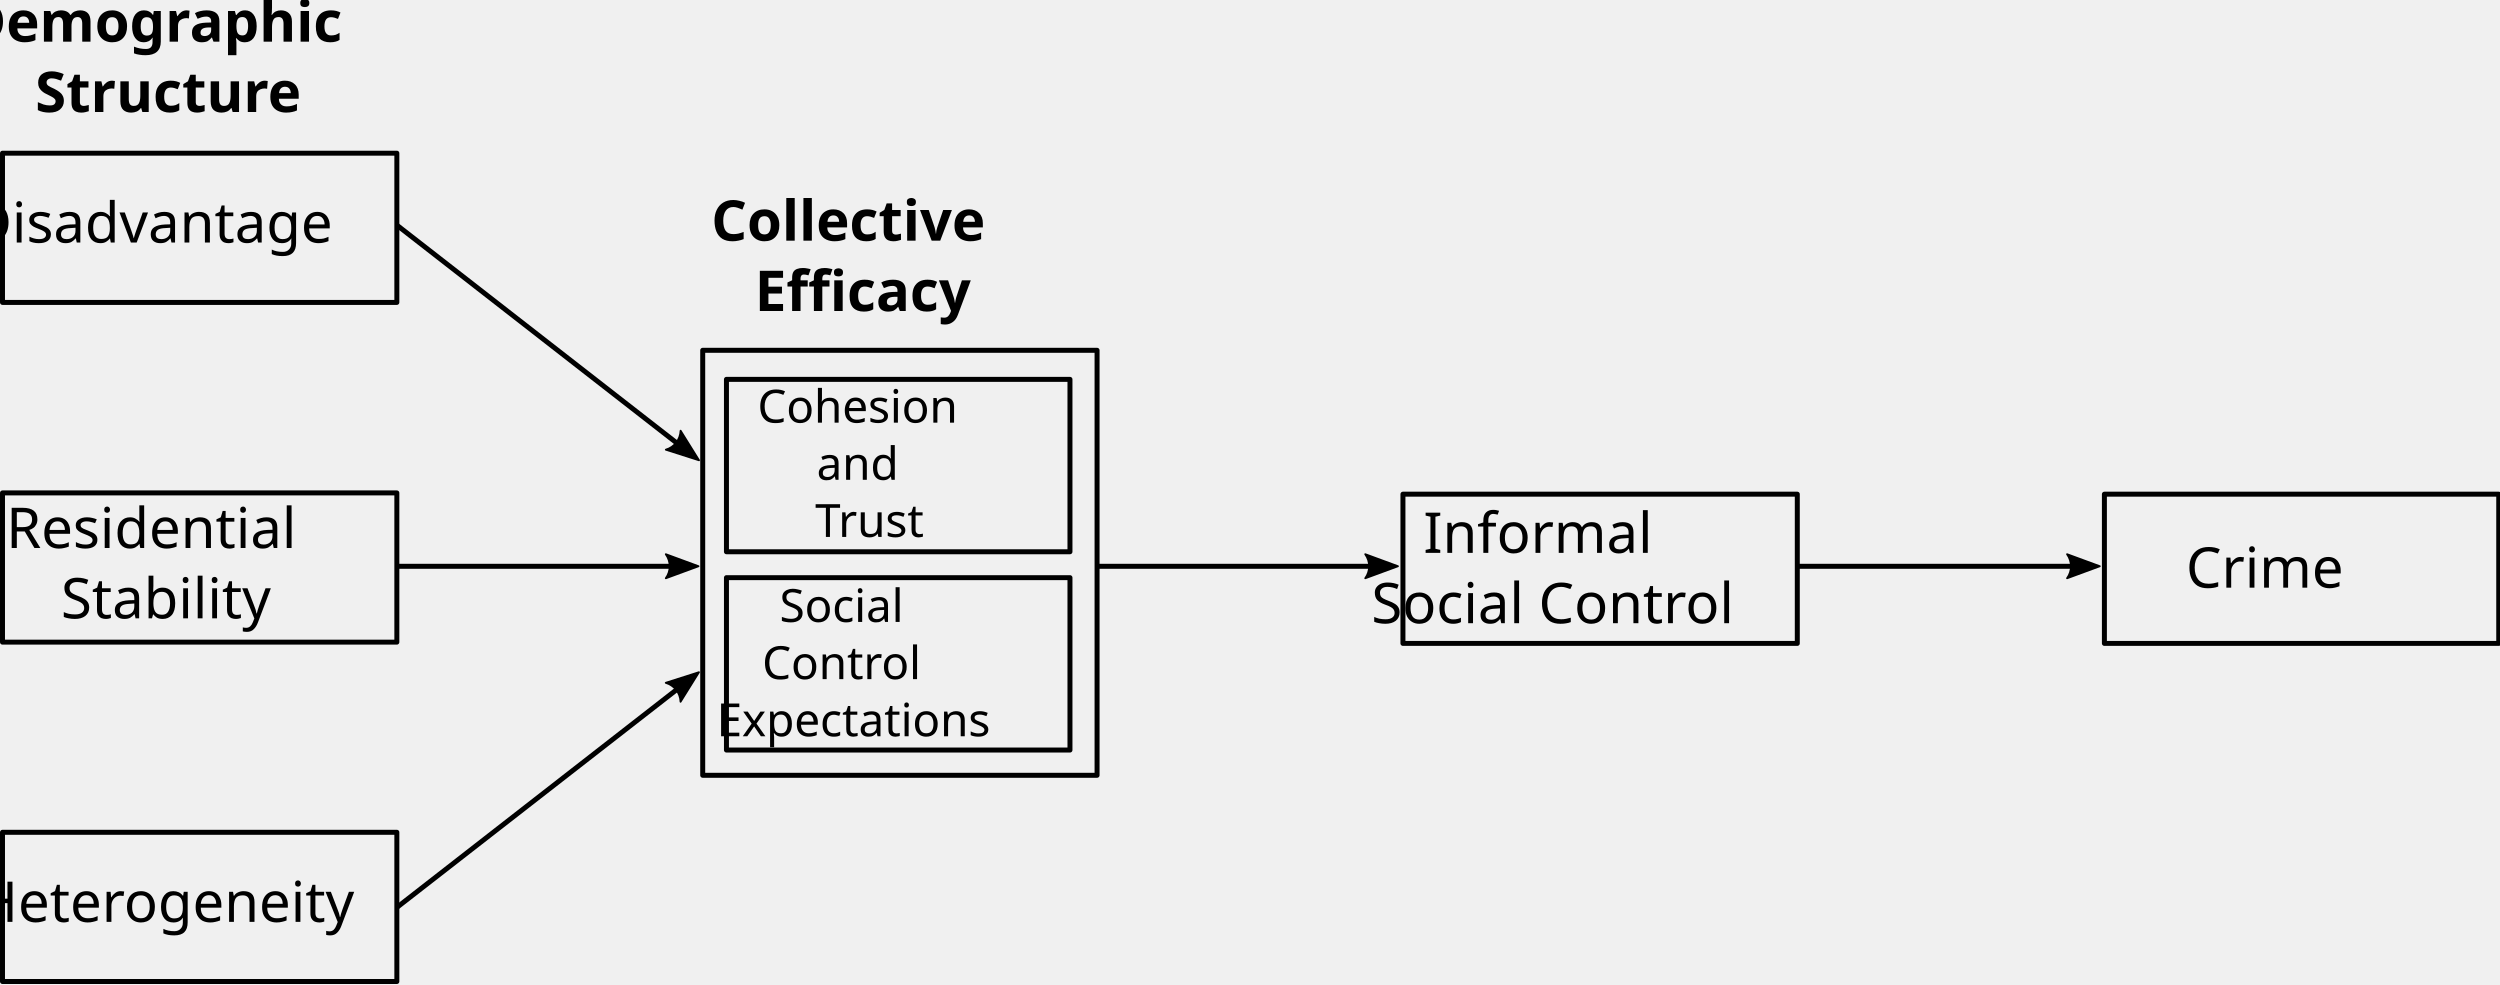
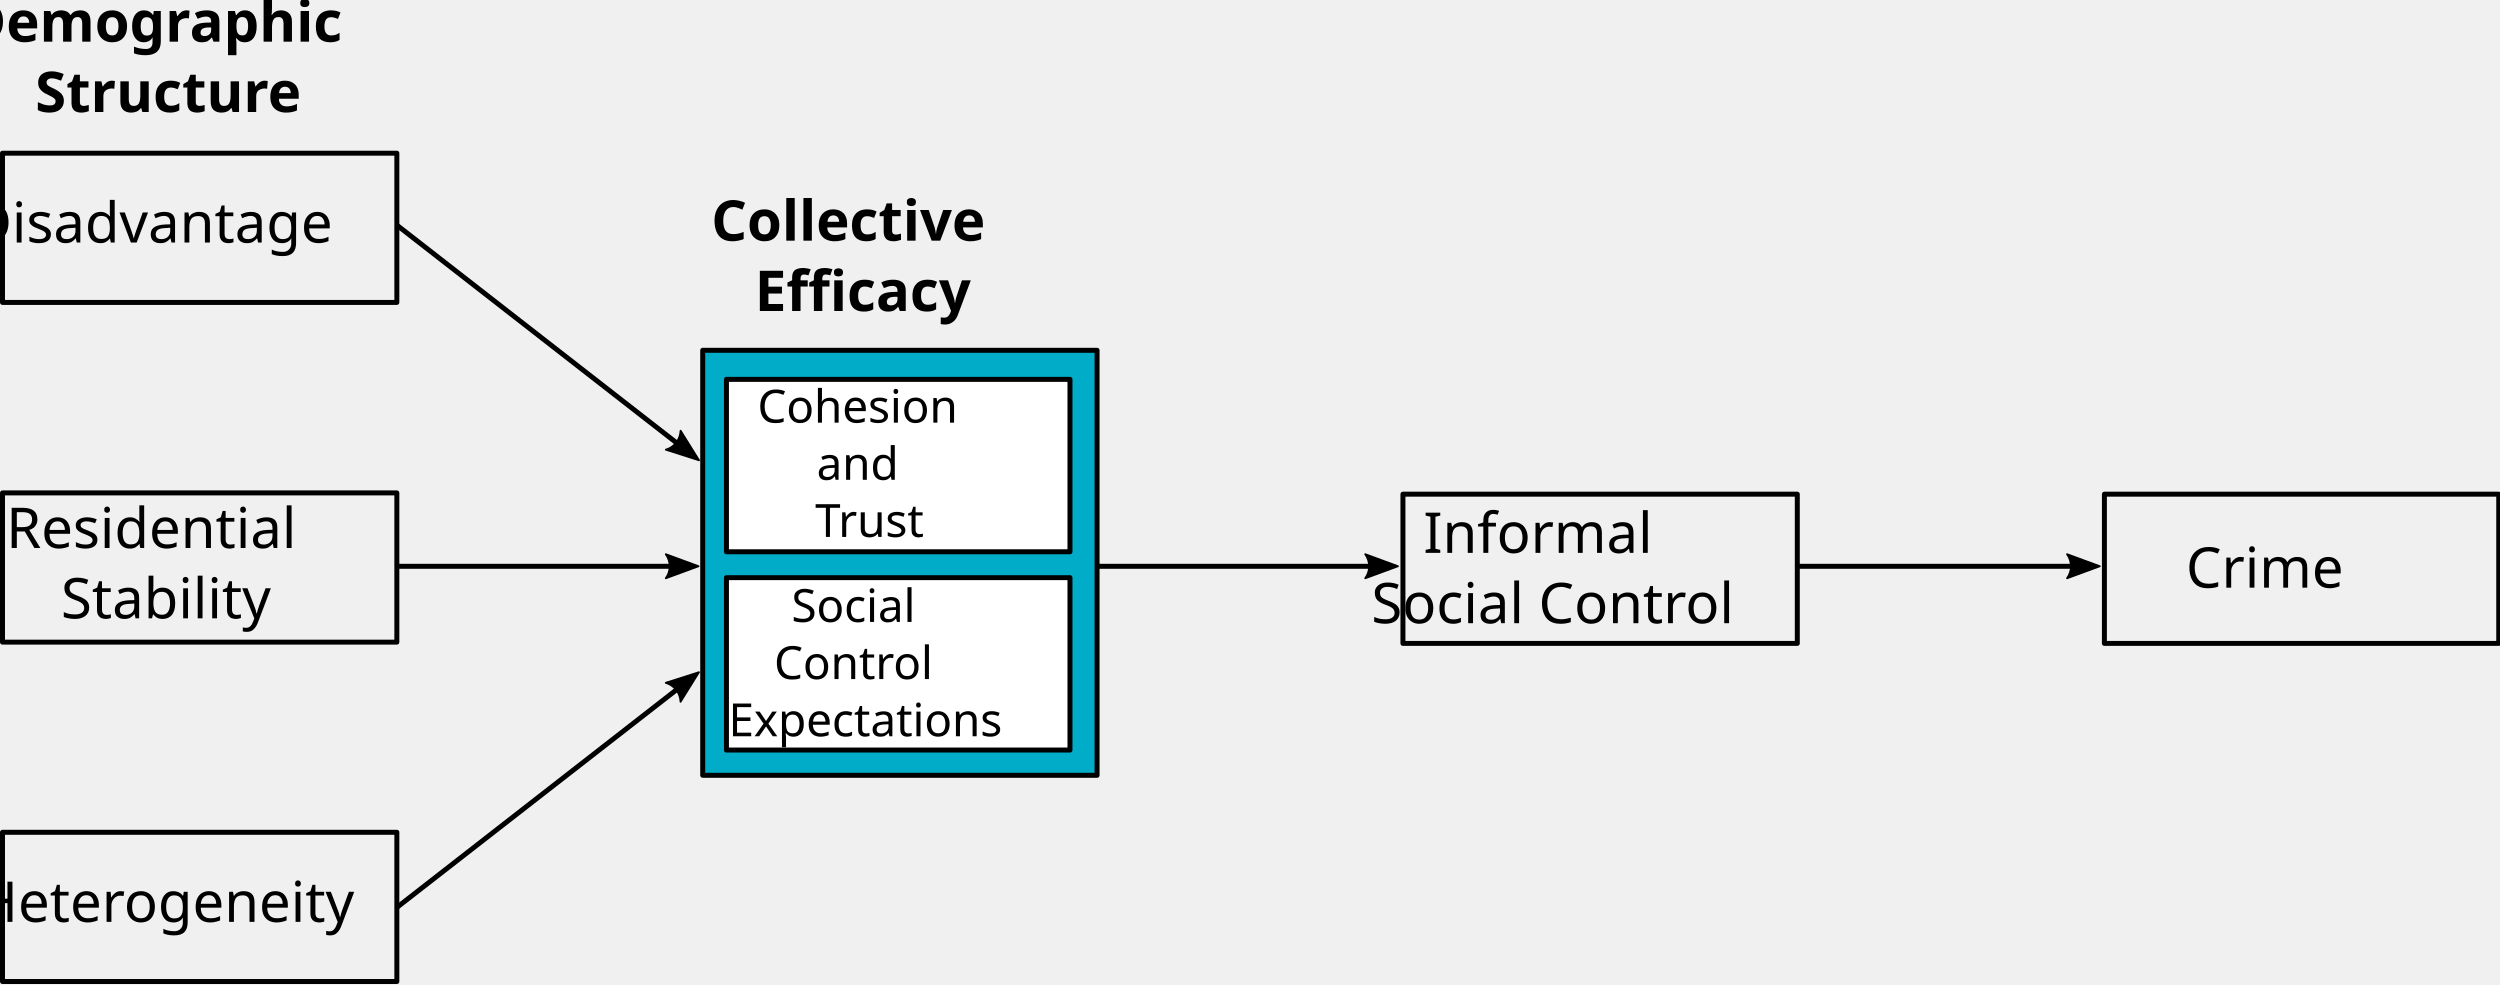
<svg xmlns="http://www.w3.org/2000/svg" width="250.768mm" height="98.738mm" viewBox="0 0 250.768 98.738" version="1.1" id="svg8">
  <defs id="defs2">
    <marker style="overflow:visible" id="Arrow2Mend" refX="0" refY="0" orient="auto">
      <path transform="scale(-0.6)" d="M 8.719,4.034 -2.207,0.016 8.719,-4.002 c -1.745,2.372 -1.735,5.617 -6e-7,8.035 z" style="fill:#000000;fill-opacity:1;fill-rule:evenodd;stroke:#000000;stroke-width:0.625;stroke-linejoin:round;stroke-opacity:1" id="path3045" />
    </marker>
    <marker style="overflow:visible" id="Arrow2Mend-6" refX="0" refY="0" orient="auto">
      <path transform="scale(-0.6)" d="M 8.719,4.034 -2.207,0.016 8.719,-4.002 c -1.745,2.372 -1.735,5.617 -6e-7,8.035 z" style="fill:#000000;fill-opacity:1;fill-rule:evenodd;stroke:#000000;stroke-width:0.625;stroke-linejoin:round;stroke-opacity:1" id="path3045-9" />
    </marker>
    <marker style="overflow:visible" id="Arrow2Mend-1" refX="0" refY="0" orient="auto">
      <path transform="scale(-0.6)" d="M 8.719,4.034 -2.207,0.016 8.719,-4.002 c -1.745,2.372 -1.735,5.617 -6e-7,8.035 z" style="fill:#000000;fill-opacity:1;fill-rule:evenodd;stroke:#000000;stroke-width:0.625;stroke-linejoin:round;stroke-opacity:1" id="path3045-6" />
    </marker>
    <marker style="overflow:visible" id="Arrow2Mend-17" refX="0" refY="0" orient="auto">
      <path transform="scale(-0.6)" d="M 8.719,4.034 -2.207,0.016 8.719,-4.002 c -1.745,2.372 -1.735,5.617 -6e-7,8.035 z" style="fill:#000000;fill-opacity:1;fill-rule:evenodd;stroke:#000000;stroke-width:0.625;stroke-linejoin:round;stroke-opacity:1" id="path3045-8" />
    </marker>
    <marker style="overflow:visible" id="Arrow2Mend-2" refX="0" refY="0" orient="auto">
      <path transform="scale(-0.6)" d="M 8.719,4.034 -2.207,0.016 8.719,-4.002 c -1.745,2.372 -1.735,5.617 -6e-7,8.035 z" style="fill:#000000;fill-opacity:1;fill-rule:evenodd;stroke:#000000;stroke-width:0.625;stroke-linejoin:round;stroke-opacity:1" id="path3045-4" />
    </marker>
    <marker style="overflow:visible" id="Arrow2Mend-3" refX="0" refY="0" orient="auto">
      <path transform="scale(-0.6)" d="M 8.719,4.034 -2.207,0.016 8.719,-4.002 c -1.745,2.372 -1.735,5.617 -6e-7,8.035 z" style="fill:#000000;fill-opacity:1;fill-rule:evenodd;stroke:#000000;stroke-width:0.625;stroke-linejoin:round;stroke-opacity:1" id="path3045-83" />
    </marker>
    <marker style="overflow:visible" id="Arrow2Mend-17-9" refX="0" refY="0" orient="auto">
      <path transform="scale(-0.6)" d="M 8.719,4.034 -2.207,0.016 8.719,-4.002 c -1.745,2.372 -1.735,5.617 -6e-7,8.035 z" style="fill:#000000;fill-opacity:1;fill-rule:evenodd;stroke:#000000;stroke-width:0.625;stroke-linejoin:round;stroke-opacity:1" id="path3045-8-0" />
    </marker>
    <marker style="overflow:visible" id="Arrow2Mend-2-0" refX="0" refY="0" orient="auto">
      <path transform="scale(-0.6)" d="M 8.719,4.034 -2.207,0.016 8.719,-4.002 c -1.745,2.372 -1.735,5.617 -6e-7,8.035 z" style="fill:#000000;fill-opacity:1;fill-rule:evenodd;stroke:#000000;stroke-width:0.625;stroke-linejoin:round;stroke-opacity:1" id="path3045-4-4" />
    </marker>
    <marker style="overflow:visible" id="Arrow2Mend-20" refX="0" refY="0" orient="auto">
      <path transform="scale(-0.6)" d="M 8.719,4.034 -2.207,0.016 8.719,-4.002 c -1.745,2.372 -1.735,5.617 -6e-7,8.035 z" style="fill:#000000;fill-opacity:1;fill-rule:evenodd;stroke:#000000;stroke-width:0.625;stroke-linejoin:round;stroke-opacity:1" id="path3045-3" />
    </marker>
    <marker style="overflow:visible" id="Arrow2Mend-17-2" refX="0" refY="0" orient="auto">
      <path transform="scale(-0.6)" d="M 8.719,4.034 -2.207,0.016 8.719,-4.002 c -1.745,2.372 -1.735,5.617 -6e-7,8.035 z" style="fill:#000000;fill-opacity:1;fill-rule:evenodd;stroke:#000000;stroke-width:0.625;stroke-linejoin:round;stroke-opacity:1" id="path3045-8-1" />
    </marker>
    <marker style="overflow:visible" id="Arrow2Mend-2-00" refX="0" refY="0" orient="auto">
      <path transform="scale(-0.6)" d="M 8.719,4.034 -2.207,0.016 8.719,-4.002 c -1.745,2.372 -1.735,5.617 -6e-7,8.035 z" style="fill:#000000;fill-opacity:1;fill-rule:evenodd;stroke:#000000;stroke-width:0.625;stroke-linejoin:round;stroke-opacity:1" id="path3045-4-5" />
    </marker>
    <marker style="overflow:visible" id="Arrow2Mend-5" refX="0" refY="0" orient="auto">
      <path transform="scale(-0.6)" d="M 8.719,4.034 -2.207,0.016 8.719,-4.002 c -1.745,2.372 -1.735,5.617 -6e-7,8.035 z" style="fill:#000000;fill-opacity:1;fill-rule:evenodd;stroke:#000000;stroke-width:0.625;stroke-linejoin:round;stroke-opacity:1" id="path3045-68" />
    </marker>
    <marker style="overflow:visible" id="Arrow2Mend-17-5" refX="0" refY="0" orient="auto">
      <path transform="scale(-0.6)" d="M 8.719,4.034 -2.207,0.016 8.719,-4.002 c -1.745,2.372 -1.735,5.617 -6e-7,8.035 z" style="fill:#000000;fill-opacity:1;fill-rule:evenodd;stroke:#000000;stroke-width:0.625;stroke-linejoin:round;stroke-opacity:1" id="path3045-8-5" />
    </marker>
    <marker style="overflow:visible" id="Arrow2Mend-2-8" refX="0" refY="0" orient="auto">
      <path transform="scale(-0.6)" d="M 8.719,4.034 -2.207,0.016 8.719,-4.002 c -1.745,2.372 -1.735,5.617 -6e-7,8.035 z" style="fill:#000000;fill-opacity:1;fill-rule:evenodd;stroke:#000000;stroke-width:0.625;stroke-linejoin:round;stroke-opacity:1" id="path3045-4-3" />
    </marker>
    <marker style="overflow:visible" id="Arrow2Mend-5-1" refX="0" refY="0" orient="auto">
      <path transform="scale(-0.6)" d="M 8.719,4.034 -2.207,0.016 8.719,-4.002 c -1.745,2.372 -1.735,5.617 -6e-7,8.035 z" style="fill:#000000;fill-opacity:1;fill-rule:evenodd;stroke:#000000;stroke-width:0.625;stroke-linejoin:round;stroke-opacity:1" id="path3045-68-6" />
    </marker>
    <marker style="overflow:visible" id="Arrow2Mend-5-1-9" refX="0" refY="0" orient="auto">
      <path transform="scale(-0.6)" d="M 8.719,4.034 -2.207,0.016 8.719,-4.002 c -1.745,2.372 -1.735,5.617 -6e-7,8.035 z" style="fill:#000000;fill-opacity:1;fill-rule:evenodd;stroke:#000000;stroke-width:0.625;stroke-linejoin:round;stroke-opacity:1" id="path3045-68-6-4" />
    </marker>
    <marker style="overflow:visible" id="Arrow2Mend-5-1-3" refX="0" refY="0" orient="auto">
      <path transform="scale(-0.6)" d="M 8.719,4.034 -2.207,0.016 8.719,-4.002 c -1.745,2.372 -1.735,5.617 -6e-7,8.035 z" style="fill:#000000;fill-opacity:1;fill-rule:evenodd;stroke:#000000;stroke-width:0.625;stroke-linejoin:round;stroke-opacity:1" id="path3045-68-6-2" />
    </marker>
    <marker style="overflow:visible" id="Arrow2Mend-5-1-2" refX="0" refY="0" orient="auto">
      <path transform="scale(-0.6)" d="M 8.719,4.034 -2.207,0.016 8.719,-4.002 c -1.745,2.372 -1.735,5.617 -6e-7,8.035 z" style="fill:#000000;fill-opacity:1;fill-rule:evenodd;stroke:#000000;stroke-width:0.625;stroke-linejoin:round;stroke-opacity:1" id="path3045-68-6-9" />
    </marker>
    <marker style="overflow:visible" id="Arrow2Mend-17-5-6" refX="0" refY="0" orient="auto">
      <path transform="scale(-0.6)" d="M 8.719,4.034 -2.207,0.016 8.719,-4.002 c -1.745,2.372 -1.735,5.617 -6e-7,8.035 z" style="fill:#000000;fill-opacity:1;fill-rule:evenodd;stroke:#000000;stroke-width:0.625;stroke-linejoin:round;stroke-opacity:1" id="path3045-8-5-3" />
    </marker>
    <marker style="overflow:visible" id="Arrow2Mend-3-9" refX="0" refY="0" orient="auto">
      <path transform="scale(-0.6)" d="M 8.719,4.034 -2.207,0.016 8.719,-4.002 c -1.745,2.372 -1.735,5.617 -6e-7,8.035 z" style="fill:#000000;fill-opacity:1;fill-rule:evenodd;stroke:#000000;stroke-width:0.625;stroke-linejoin:round;stroke-opacity:1" id="path3045-83-2" />
    </marker>
    <marker style="overflow:visible" id="Arrow2Mend-3-8" refX="0" refY="0" orient="auto">
      <path transform="scale(-0.6)" d="M 8.719,4.034 -2.207,0.016 8.719,-4.002 c -1.745,2.372 -1.735,5.617 -6e-7,8.035 z" style="fill:#000000;fill-opacity:1;fill-rule:evenodd;stroke:#000000;stroke-width:0.625;stroke-linejoin:round;stroke-opacity:1" id="path3045-83-4" />
    </marker>
    <marker style="overflow:visible" id="Arrow2Mend-5-1-9-3" refX="0" refY="0" orient="auto">
      <path transform="scale(-0.6)" d="M 8.719,4.034 -2.207,0.016 8.719,-4.002 c -1.745,2.372 -1.735,5.617 -6e-7,8.035 z" style="fill:#000000;fill-opacity:1;fill-rule:evenodd;stroke:#000000;stroke-width:0.625;stroke-linejoin:round;stroke-opacity:1" id="path3045-68-6-4-2" />
    </marker>
    <marker style="overflow:visible" id="Arrow2Mend-19" refX="0" refY="0" orient="auto">
      <path transform="scale(-0.6)" d="M 8.719,4.034 -2.207,0.016 8.719,-4.002 c -1.745,2.372 -1.735,5.617 -6e-7,8.035 z" style="fill:#000000;fill-opacity:1;fill-rule:evenodd;stroke:#000000;stroke-width:0.625;stroke-linejoin:round;stroke-opacity:1" id="path3045-5" />
    </marker>
    <marker style="overflow:visible" id="Arrow2Mend-2-1" refX="0" refY="0" orient="auto">
      <path transform="scale(-0.6)" d="M 8.719,4.034 -2.207,0.016 8.719,-4.002 c -1.745,2.372 -1.735,5.617 -6e-7,8.035 z" style="fill:#000000;fill-opacity:1;fill-rule:evenodd;stroke:#000000;stroke-width:0.625;stroke-linejoin:round;stroke-opacity:1" id="path3045-4-31" />
    </marker>
    <marker style="overflow:visible" id="Arrow2Mend-2-5" refX="0" refY="0" orient="auto">
      <path transform="scale(-0.6)" d="M 8.719,4.034 -2.207,0.016 8.719,-4.002 c -1.745,2.372 -1.735,5.617 -6e-7,8.035 z" style="fill:#000000;fill-opacity:1;fill-rule:evenodd;stroke:#000000;stroke-width:0.625;stroke-linejoin:round;stroke-opacity:1" id="path3045-4-2" />
    </marker>
    <marker style="overflow:visible" id="Arrow2Mend-2-5-9" refX="0" refY="0" orient="auto">
      <path transform="scale(-0.6)" d="M 8.719,4.034 -2.207,0.016 8.719,-4.002 c -1.745,2.372 -1.735,5.617 -6e-7,8.035 z" style="fill:#000000;fill-opacity:1;fill-rule:evenodd;stroke:#000000;stroke-width:0.625;stroke-linejoin:round;stroke-opacity:1" id="path3045-4-2-3" />
    </marker>
    <marker style="overflow:visible" id="Arrow2Mend-2-54" refX="0" refY="0" orient="auto">
      <path transform="scale(-0.6)" d="M 8.719,4.034 -2.207,0.016 8.719,-4.002 c -1.745,2.372 -1.735,5.617 -6e-7,8.035 z" style="fill:#000000;fill-opacity:1;fill-rule:evenodd;stroke:#000000;stroke-width:0.625;stroke-linejoin:round;stroke-opacity:1" id="path3045-4-1" />
    </marker>
    <marker style="overflow:visible" id="Arrow2Mend-32" refX="0" refY="0" orient="auto">
      <path transform="scale(-0.6)" d="M 8.719,4.034 -2.207,0.016 8.719,-4.002 c -1.745,2.372 -1.735,5.617 -6e-7,8.035 z" style="fill:#000000;fill-opacity:1;fill-rule:evenodd;stroke:#000000;stroke-width:0.625;stroke-linejoin:round;stroke-opacity:1" id="path3045-91" />
    </marker>
    <marker style="overflow:visible" id="Arrow2Mend-2-5-9-5" refX="0" refY="0" orient="auto">
      <path transform="scale(-0.6)" d="M 8.719,4.034 -2.207,0.016 8.719,-4.002 c -1.745,2.372 -1.735,5.617 -6e-7,8.035 z" style="fill:#000000;fill-opacity:1;fill-rule:evenodd;stroke:#000000;stroke-width:0.625;stroke-linejoin:round;stroke-opacity:1" id="path3045-4-2-3-7" />
    </marker>
    <marker style="overflow:visible" id="Arrow2Mend-2-5-99" refX="0" refY="0" orient="auto">
      <path transform="scale(-0.6)" d="M 8.719,4.034 -2.207,0.016 8.719,-4.002 c -1.745,2.372 -1.735,5.617 -6e-7,8.035 z" style="fill:#000000;fill-opacity:1;fill-rule:evenodd;stroke:#000000;stroke-width:0.625;stroke-linejoin:round;stroke-opacity:1" id="path3045-4-2-6" />
    </marker>
  </defs>
  <g id="layer1" transform="translate(-1.066811,0.1005172)">
+     <rect style="fill:#00acc8;fill-opacity:1;stroke:#000000;stroke-width:0.5;stroke-linecap:round;stroke-linejoin:round;stroke-miterlimit:4;stroke-dasharray:none;stroke-dashoffset:0;stroke-opacity:1" id="rect871" width="39.556" height="42.629" x="71.554" y="35.037" />
+     <rect style="fill:#ffffff;fill-opacity:1;stroke:#000000;stroke-width:0.5;stroke-linecap:round;stroke-linejoin:round;stroke-miterlimit:4;stroke-dasharray:none;stroke-dashoffset:0;stroke-opacity:1" id="rect922-7-7-6-6" width="34.457" height="17.292" x="73.935" y="37.952" />
+     <rect style="fill:#ffffff;fill-opacity:1;stroke:#000000;stroke-width:0.5;stroke-linecap:round;stroke-linejoin:round;stroke-miterlimit:4;stroke-dasharray:none;stroke-dashoffset:0;stroke-opacity:1" id="rect922-7-7-6-29" width="34.457" height="17.292" x="73.935" y="57.843" />
    <g id="g9856" transform="translate(0,-68.15372)">
      <text id="text831" y="80.304" x="21.424" style="font-style:normal;font-variant:normal;font-weight:normal;font-stretch:normal;font-size:5.644px;line-height:1.25;font-family:Quattrocento;-inkscape-font-specification:'Quattrocento, Normal';font-variant-ligatures:normal;font-variant-caps:normal;font-variant-numeric:normal;font-feature-settings:normal;text-align:center;letter-spacing:0px;word-spacing:0px;writing-mode:lr-tb;text-anchor:middle;fill:#000000;fill-opacity:1;stroke:none;stroke-width:0.265" xml:space="preserve">
        <tspan style="font-style:normal;font-variant:normal;font-weight:normal;font-stretch:normal;font-size:5.644px;font-family:Quattrocento;-inkscape-font-specification:'Quattrocento, Normal';font-variant-ligatures:normal;font-variant-caps:normal;font-variant-numeric:normal;font-feature-settings:normal;text-align:center;writing-mode:lr-tb;text-anchor:middle;stroke-width:0.265" y="85.33" x="21.424" id="tspan829" />
        <tspan id="tspan833" style="font-style:normal;font-variant:normal;font-weight:normal;font-stretch:normal;font-size:5.644px;font-family:Quattrocento;-inkscape-font-specification:'Quattrocento, Normal';font-variant-ligatures:normal;font-variant-caps:normal;font-variant-numeric:normal;font-feature-settings:normal;text-align:center;writing-mode:lr-tb;text-anchor:middle;stroke-width:0.265" y="92.385" x="21.424">Disadvantage</tspan>
      </text>
      <rect y="83.42" x="1.317" height="14.967" width="39.556" id="rect835" style="fill:none;fill-opacity:1;stroke:#000000;stroke-width:0.5;stroke-linecap:round;stroke-linejoin:round;stroke-miterlimit:4;stroke-dasharray:none;stroke-dashoffset:0;stroke-opacity:1" />
    </g>
    <g id="g3870" transform="translate(5.707061,0.5638262)">
      <text id="text817-0" y="54.786" x="156.239" style="font-style:normal;font-variant:normal;font-weight:normal;font-stretch:normal;font-size:5.644px;line-height:1.25;font-family:Quattrocento;-inkscape-font-specification:'Quattrocento, Normal';font-variant-ligatures:normal;font-variant-caps:normal;font-variant-numeric:normal;font-feature-settings:normal;text-align:center;letter-spacing:0px;word-spacing:0px;writing-mode:lr-tb;text-anchor:middle;fill:#000000;fill-opacity:1;stroke:none;stroke-width:0.265" xml:space="preserve">
        <tspan id="tspan819-08" style="font-style:normal;font-variant:normal;font-weight:normal;font-stretch:normal;font-size:5.644px;font-family:Quattrocento;-inkscape-font-specification:'Quattrocento, Normal';font-variant-ligatures:normal;font-variant-caps:normal;font-variant-numeric:normal;font-feature-settings:normal;text-align:center;writing-mode:lr-tb;text-anchor:middle;stroke-width:0.265" y="54.786" x="156.239">Informal</tspan>
        <tspan style="font-style:normal;font-variant:normal;font-weight:normal;font-stretch:normal;font-size:5.644px;font-family:Quattrocento;-inkscape-font-specification:'Quattrocento, Normal';font-variant-ligatures:normal;font-variant-caps:normal;font-variant-numeric:normal;font-feature-settings:normal;text-align:center;writing-mode:lr-tb;text-anchor:middle;stroke-width:0.265" y="61.842" x="156.239" id="tspan1014">Social Control</tspan>
      </text>
      <rect y="48.906" x="136.085" height="14.967" width="39.556" id="rect835-1-8" style="fill:none;fill-opacity:1;stroke:#000000;stroke-width:0.5;stroke-linecap:round;stroke-linejoin:round;stroke-miterlimit:4;stroke-dasharray:none;stroke-dashoffset:0;stroke-opacity:1" />
    </g>
    <text xml:space="preserve" style="font-style:normal;font-variant:normal;font-weight:normal;font-stretch:normal;font-size:5.644px;line-height:1.25;font-family:Quattrocento;-inkscape-font-specification:'Quattrocento, Normal';font-variant-ligatures:normal;font-variant-caps:normal;font-variant-numeric:normal;font-feature-settings:normal;text-align:center;letter-spacing:0px;word-spacing:0px;writing-mode:lr-tb;text-anchor:middle;fill:#000000;fill-opacity:1;stroke:none;stroke-width:0.265" x="21.315" y="92.366" id="text823">
      <tspan x="21.315" y="92.366" style="font-style:normal;font-variant:normal;font-weight:normal;font-stretch:normal;font-size:5.644px;font-family:Quattrocento;-inkscape-font-specification:'Quattrocento, Normal';font-variant-ligatures:normal;font-variant-caps:normal;font-variant-numeric:normal;font-feature-settings:normal;text-align:center;writing-mode:lr-tb;text-anchor:middle;stroke-width:0.265" id="tspan825">Heterogeneity</tspan>
    </text>
    <rect style="fill:none;fill-opacity:1;stroke:#000000;stroke-width:0.5;stroke-linecap:round;stroke-linejoin:round;stroke-miterlimit:4;stroke-dasharray:none;stroke-dashoffset:0;stroke-opacity:1" id="rect835-6" width="39.556" height="14.967" x="1.317" y="49.343" />
    <text xml:space="preserve" style="font-style:normal;font-variant:normal;font-weight:normal;font-stretch:normal;font-size:5.644px;line-height:1.25;font-family:Quattrocento;-inkscape-font-specification:'Quattrocento, Normal';font-variant-ligatures:normal;font-variant-caps:normal;font-variant-numeric:normal;font-feature-settings:normal;text-align:center;letter-spacing:0px;word-spacing:0px;writing-mode:lr-tb;text-anchor:middle;fill:#000000;fill-opacity:1;stroke:none;stroke-width:0.265" x="21.382" y="54.866" id="text817">
      <tspan id="tspan815" x="21.382" y="54.866" style="font-style:normal;font-variant:normal;font-weight:normal;font-stretch:normal;font-size:5.644px;font-family:Quattrocento;-inkscape-font-specification:'Quattrocento, Normal';font-variant-ligatures:normal;font-variant-caps:normal;font-variant-numeric:normal;font-feature-settings:normal;text-align:center;writing-mode:lr-tb;text-anchor:middle;stroke-width:0.265">Residential</tspan>
      <tspan x="21.382" y="61.921" style="font-style:normal;font-variant:normal;font-weight:normal;font-stretch:normal;font-size:5.644px;font-family:Quattrocento;-inkscape-font-specification:'Quattrocento, Normal';font-variant-ligatures:normal;font-variant-caps:normal;font-variant-numeric:normal;font-feature-settings:normal;text-align:center;writing-mode:lr-tb;text-anchor:middle;stroke-width:0.265" id="tspan819">Stability</tspan>
    </text>
    <rect style="fill:none;fill-opacity:1;stroke:#000000;stroke-width:0.5;stroke-linecap:round;stroke-linejoin:round;stroke-miterlimit:4;stroke-dasharray:none;stroke-dashoffset:0;stroke-opacity:1" id="rect835-1" width="39.556" height="14.967" x="1.317" y="83.384" />
    <text xml:space="preserve" style="font-style:normal;font-variant:normal;font-weight:normal;font-stretch:normal;font-size:5.644px;line-height:1.25;font-family:Quattrocento;-inkscape-font-specification:'Quattrocento, Normal';font-variant-ligatures:normal;font-variant-caps:normal;font-variant-numeric:normal;font-feature-settings:normal;text-align:center;letter-spacing:0px;word-spacing:0px;writing-mode:lr-tb;text-anchor:middle;fill:#000000;fill-opacity:1;stroke:none;stroke-width:0.265" x="21.602" y="4.076" id="text817-6-3">
      <tspan id="tspan1198" x="21.602" y="4.076" style="font-style:normal;font-variant:normal;font-weight:bold;font-stretch:normal;font-size:5.644px;font-family:Quattrocento;-inkscape-font-specification:'Quattrocento, Normal';font-variant-ligatures:normal;font-variant-caps:normal;font-variant-numeric:normal;font-feature-settings:normal;text-align:center;writing-mode:lr-tb;text-anchor:middle;stroke-width:0.265">Demographic</tspan>
      <tspan x="21.602" y="11.132" style="font-style:normal;font-variant:normal;font-weight:bold;font-stretch:normal;font-size:5.644px;font-family:Quattrocento;-inkscape-font-specification:'Quattrocento, Normal';font-variant-ligatures:normal;font-variant-caps:normal;font-variant-numeric:normal;font-feature-settings:normal;text-align:center;writing-mode:lr-tb;text-anchor:middle;stroke-width:0.265" id="tspan1127">Structure</tspan>
    </text>
    <path style="fill:none;stroke:#000000;stroke-width:0.5;stroke-linecap:butt;stroke-linejoin:miter;stroke-miterlimit:4;stroke-dasharray:none;stroke-opacity:1;marker-end:url(#Arrow2Mend)" d="m 40.891,22.495 c 9.922,7.723 19.844,15.447 29.766,23.17" id="path3822" />
    <path style="fill:none;stroke:#000000;stroke-width:0.5;stroke-linecap:butt;stroke-linejoin:miter;stroke-miterlimit:4;stroke-dasharray:none;stroke-opacity:1;marker-end:url(#Arrow2Mend-2)" d="m 40.891,56.702 c 9.859,0 19.718,0 29.577,0" id="path3822-9" />
    <text xml:space="preserve" style="font-style:normal;font-variant:normal;font-weight:normal;font-stretch:normal;font-size:5.644px;line-height:1.25;font-family:Quattrocento;-inkscape-font-specification:'Quattrocento, Normal';font-variant-ligatures:normal;font-variant-caps:normal;font-variant-numeric:normal;font-feature-settings:normal;text-align:center;letter-spacing:0px;word-spacing:0px;writing-mode:lr-tb;text-anchor:middle;fill:#000000;fill-opacity:1;stroke:none;stroke-width:0.265" x="91.289" y="24.038" id="text817-6">
      <tspan x="91.289" y="24.038" style="font-style:normal;font-variant:normal;font-weight:bold;font-stretch:normal;font-size:5.644px;font-family:Quattrocento;-inkscape-font-specification:'Quattrocento, Normal';font-variant-ligatures:normal;font-variant-caps:normal;font-variant-numeric:normal;font-feature-settings:normal;text-align:center;writing-mode:lr-tb;text-anchor:middle;stroke-width:0.265" id="tspan819-0">Collective</tspan>
      <tspan id="tspan896" x="91.289" y="31.094" style="font-style:normal;font-variant:normal;font-weight:bold;font-stretch:normal;font-size:5.644px;font-family:Quattrocento;-inkscape-font-specification:'Quattrocento, Normal';font-variant-ligatures:normal;font-variant-caps:normal;font-variant-numeric:normal;font-feature-settings:normal;text-align:center;writing-mode:lr-tb;text-anchor:middle;stroke-width:0.265">Efficacy</tspan>
    </text>
    <path style="fill:none;stroke:#000000;stroke-width:0.5;stroke-linecap:butt;stroke-linejoin:miter;stroke-miterlimit:4;stroke-dasharray:none;stroke-opacity:1;marker-end:url(#Arrow2Mend-2-5)" d="m 111.05,56.702 c 9.859,0 19.718,0 29.577,0" id="path3822-9-8" />
-     <rect style="fill:none;fill-opacity:1;stroke:#000000;stroke-width:0.5;stroke-linecap:round;stroke-linejoin:round;stroke-miterlimit:4;stroke-dasharray:none;stroke-dashoffset:0;stroke-opacity:1" id="rect871" width="39.556" height="42.629" x="71.554" y="35.037" />
-     <rect style="fill:none;fill-opacity:1;stroke:#000000;stroke-width:0.5;stroke-linecap:round;stroke-linejoin:round;stroke-miterlimit:4;stroke-dasharray:none;stroke-dashoffset:0;stroke-opacity:1" id="rect922-7-7-6-6" width="34.457" height="17.292" x="73.935" y="37.952" />
-     <g id="g7590" transform="translate(-39.55589,48.45215)">
-       <text id="text918-3" y="13.832" x="130.4" style="font-style:normal;font-variant:normal;font-weight:normal;font-stretch:normal;font-size:4.586px;line-height:1.25;font-family:Quattrocento;-inkscape-font-specification:'Quattrocento, Normal';font-variant-ligatures:normal;font-variant-caps:normal;font-variant-numeric:normal;font-feature-settings:normal;text-align:center;letter-spacing:0px;word-spacing:0px;writing-mode:lr-tb;text-anchor:middle;fill:#000000;fill-opacity:1;stroke:none;stroke-width:0.265" xml:space="preserve">
-         <tspan id="tspan1360" style="font-style:normal;font-variant:normal;font-weight:normal;font-stretch:normal;font-size:4.586px;font-family:Quattrocento;-inkscape-font-specification:'Quattrocento, Normal';font-variant-ligatures:normal;font-variant-caps:normal;font-variant-numeric:normal;font-feature-settings:normal;text-align:center;writing-mode:lr-tb;text-anchor:middle;stroke-width:0.265" y="13.832" x="130.4">Social</tspan>
-         <tspan id="tspan7557" style="font-style:normal;font-variant:normal;font-weight:normal;font-stretch:normal;font-size:4.586px;font-family:Quattrocento;-inkscape-font-specification:'Quattrocento, Normal';font-variant-ligatures:normal;font-variant-caps:normal;font-variant-numeric:normal;font-feature-settings:normal;text-align:center;writing-mode:lr-tb;text-anchor:middle;stroke-width:0.265" y="19.565" x="130.4">Control</tspan>
-         <tspan id="tspan7559" style="font-style:normal;font-variant:normal;font-weight:normal;font-stretch:normal;font-size:4.586px;font-family:Quattrocento;-inkscape-font-specification:'Quattrocento, Normal';font-variant-ligatures:normal;font-variant-caps:normal;font-variant-numeric:normal;font-feature-settings:normal;text-align:center;writing-mode:lr-tb;text-anchor:middle;stroke-width:0.265" y="25.298" x="130.4">Expectations</tspan>
-       </text>
-       <rect y="9.391" x="113.491" height="17.292" width="34.457" id="rect922-7-7-6-29" style="fill:none;fill-opacity:1;stroke:#000000;stroke-width:0.5;stroke-linecap:round;stroke-linejoin:round;stroke-miterlimit:4;stroke-dasharray:none;stroke-dashoffset:0;stroke-opacity:1" />
-     </g>
-     <text xml:space="preserve" style="font-style:normal;font-variant:normal;font-weight:normal;font-stretch:normal;font-size:4.586px;line-height:1.25;font-family:Quattrocento;-inkscape-font-specification:'Quattrocento, Normal';font-variant-ligatures:normal;font-variant-caps:normal;font-variant-numeric:normal;font-feature-settings:normal;text-align:center;letter-spacing:0px;word-spacing:0px;writing-mode:lr-tb;text-anchor:middle;fill:#000000;fill-opacity:1;stroke:none;stroke-width:0.265" x="91.262" y="42.294" id="text918-3-7">
-       <tspan x="91.262" y="42.294" style="font-style:normal;font-variant:normal;font-weight:normal;font-stretch:normal;font-size:4.586px;font-family:Quattrocento;-inkscape-font-specification:'Quattrocento, Normal';font-variant-ligatures:normal;font-variant-caps:normal;font-variant-numeric:normal;font-feature-settings:normal;text-align:center;writing-mode:lr-tb;text-anchor:middle;stroke-width:0.265" id="tspan1360-6">Cohesion</tspan>
-       <tspan x="91.262" y="48.026" style="font-style:normal;font-variant:normal;font-weight:normal;font-stretch:normal;font-size:4.586px;font-family:Quattrocento;-inkscape-font-specification:'Quattrocento, Normal';font-variant-ligatures:normal;font-variant-caps:normal;font-variant-numeric:normal;font-feature-settings:normal;text-align:center;writing-mode:lr-tb;text-anchor:middle;stroke-width:0.265" id="tspan7557-3">and</tspan>
-       <tspan x="91.262" y="53.759" style="font-style:normal;font-variant:normal;font-weight:normal;font-stretch:normal;font-size:4.586px;font-family:Quattrocento;-inkscape-font-specification:'Quattrocento, Normal';font-variant-ligatures:normal;font-variant-caps:normal;font-variant-numeric:normal;font-feature-settings:normal;text-align:center;writing-mode:lr-tb;text-anchor:middle;stroke-width:0.265" id="tspan7559-2">Trust</tspan>
-     </text>
    <path style="fill:none;stroke:#000000;stroke-width:0.5;stroke-linecap:butt;stroke-linejoin:miter;stroke-miterlimit:4;stroke-dasharray:none;stroke-opacity:1;marker-end:url(#Arrow2Mend-32)" d="M 40.891,90.909 C 50.813,83.185 60.735,75.462 70.657,67.739" id="path3822-1" />
    <text id="text1083-53" y="58.842" x="231.912" style="font-style:normal;font-variant:normal;font-weight:normal;font-stretch:normal;font-size:5.644px;line-height:1.25;font-family:Quattrocento;-inkscape-font-specification:'Quattrocento, Normal';font-variant-ligatures:normal;font-variant-caps:normal;font-variant-numeric:normal;font-feature-settings:normal;text-align:center;letter-spacing:0px;word-spacing:0px;writing-mode:lr-tb;text-anchor:middle;fill:#000000;fill-opacity:1;stroke:none;stroke-width:0.265" xml:space="preserve">
      <tspan style="font-style:normal;font-variant:normal;font-weight:normal;font-stretch:normal;font-size:5.644px;font-family:Quattrocento;-inkscape-font-specification:'Quattrocento, Normal';font-variant-ligatures:normal;font-variant-caps:normal;font-variant-numeric:normal;font-feature-settings:normal;text-align:center;writing-mode:lr-tb;text-anchor:middle;stroke-width:0.265" y="58.842" x="231.912" id="tspan1081-1">Crime</tspan>
    </text>
    <rect style="fill:none;fill-opacity:1;stroke:#000000;stroke-width:0.5;stroke-linecap:round;stroke-linejoin:round;stroke-miterlimit:4;stroke-dasharray:none;stroke-dashoffset:0;stroke-opacity:1" id="rect835-1-8-9-3" width="39.556" height="14.967" x="212.153" y="49.47" />
    <path style="fill:none;stroke:#000000;stroke-width:0.5;stroke-linecap:butt;stroke-linejoin:miter;stroke-miterlimit:4;stroke-dasharray:none;stroke-opacity:1;marker-end:url(#Arrow2Mend-2-5-99)" d="m 181.448,56.702 c 9.859,0 19.718,0 29.577,0" id="path3822-9-8-0" />
+     <text xml:space="preserve" style="font-style:normal;font-variant:normal;font-weight:normal;font-stretch:normal;font-size:4.586px;line-height:1.25;font-family:Quattrocento;-inkscape-font-specification:'Quattrocento, Normal';font-variant-ligatures:normal;font-variant-caps:normal;font-variant-numeric:normal;font-feature-settings:normal;text-align:center;letter-spacing:0px;word-spacing:0px;writing-mode:lr-tb;text-anchor:middle;fill:#000000;fill-opacity:1;stroke:none;stroke-width:0.265" x="91.262" y="42.294" id="text918-3-7">
+       <tspan x="91.262" y="42.294" style="font-style:normal;font-variant:normal;font-weight:normal;font-stretch:normal;font-size:4.586px;font-family:Quattrocento;-inkscape-font-specification:'Quattrocento, Normal';font-variant-ligatures:normal;font-variant-caps:normal;font-variant-numeric:normal;font-feature-settings:normal;text-align:center;writing-mode:lr-tb;text-anchor:middle;stroke-width:0.265" id="tspan1360-6">Cohesion</tspan>
+       <tspan x="91.262" y="48.026" style="font-style:normal;font-variant:normal;font-weight:normal;font-stretch:normal;font-size:4.586px;font-family:Quattrocento;-inkscape-font-specification:'Quattrocento, Normal';font-variant-ligatures:normal;font-variant-caps:normal;font-variant-numeric:normal;font-feature-settings:normal;text-align:center;writing-mode:lr-tb;text-anchor:middle;stroke-width:0.265" id="tspan7557-3">and</tspan>
+       <tspan x="91.262" y="53.759" style="font-style:normal;font-variant:normal;font-weight:normal;font-stretch:normal;font-size:4.586px;font-family:Quattrocento;-inkscape-font-specification:'Quattrocento, Normal';font-variant-ligatures:normal;font-variant-caps:normal;font-variant-numeric:normal;font-feature-settings:normal;text-align:center;writing-mode:lr-tb;text-anchor:middle;stroke-width:0.265" id="tspan7559-2">Trust</tspan>
+     </text>
+     <text xml:space="preserve" style="font-style:normal;font-variant:normal;font-weight:normal;font-stretch:normal;font-size:4.586px;line-height:1.25;font-family:Quattrocento;-inkscape-font-specification:'Quattrocento, Normal';font-variant-ligatures:normal;font-variant-caps:normal;font-variant-numeric:normal;font-feature-settings:normal;text-align:center;letter-spacing:0px;word-spacing:0px;writing-mode:lr-tb;text-anchor:middle;fill:#000000;fill-opacity:1;stroke:none;stroke-width:0.265" x="90.844" y="62.285" id="text918-3">
+       <tspan x="90.844" y="62.285" style="font-style:normal;font-variant:normal;font-weight:normal;font-stretch:normal;font-size:4.586px;font-family:Quattrocento;-inkscape-font-specification:'Quattrocento, Normal';font-variant-ligatures:normal;font-variant-caps:normal;font-variant-numeric:normal;font-feature-settings:normal;text-align:center;writing-mode:lr-tb;text-anchor:middle;stroke-width:0.265" id="tspan1360">Social</tspan>
+       <tspan x="90.844" y="68.017" style="font-style:normal;font-variant:normal;font-weight:normal;font-stretch:normal;font-size:4.586px;font-family:Quattrocento;-inkscape-font-specification:'Quattrocento, Normal';font-variant-ligatures:normal;font-variant-caps:normal;font-variant-numeric:normal;font-feature-settings:normal;text-align:center;writing-mode:lr-tb;text-anchor:middle;stroke-width:0.265" id="tspan7557">Control</tspan>
+       <tspan x="90.844" y="73.75" style="font-style:normal;font-variant:normal;font-weight:normal;font-stretch:normal;font-size:4.586px;font-family:Quattrocento;-inkscape-font-specification:'Quattrocento, Normal';font-variant-ligatures:normal;font-variant-caps:normal;font-variant-numeric:normal;font-feature-settings:normal;text-align:center;writing-mode:lr-tb;text-anchor:middle;stroke-width:0.265" id="tspan7559">Expectations</tspan>
+     </text>
  </g>
</svg>
